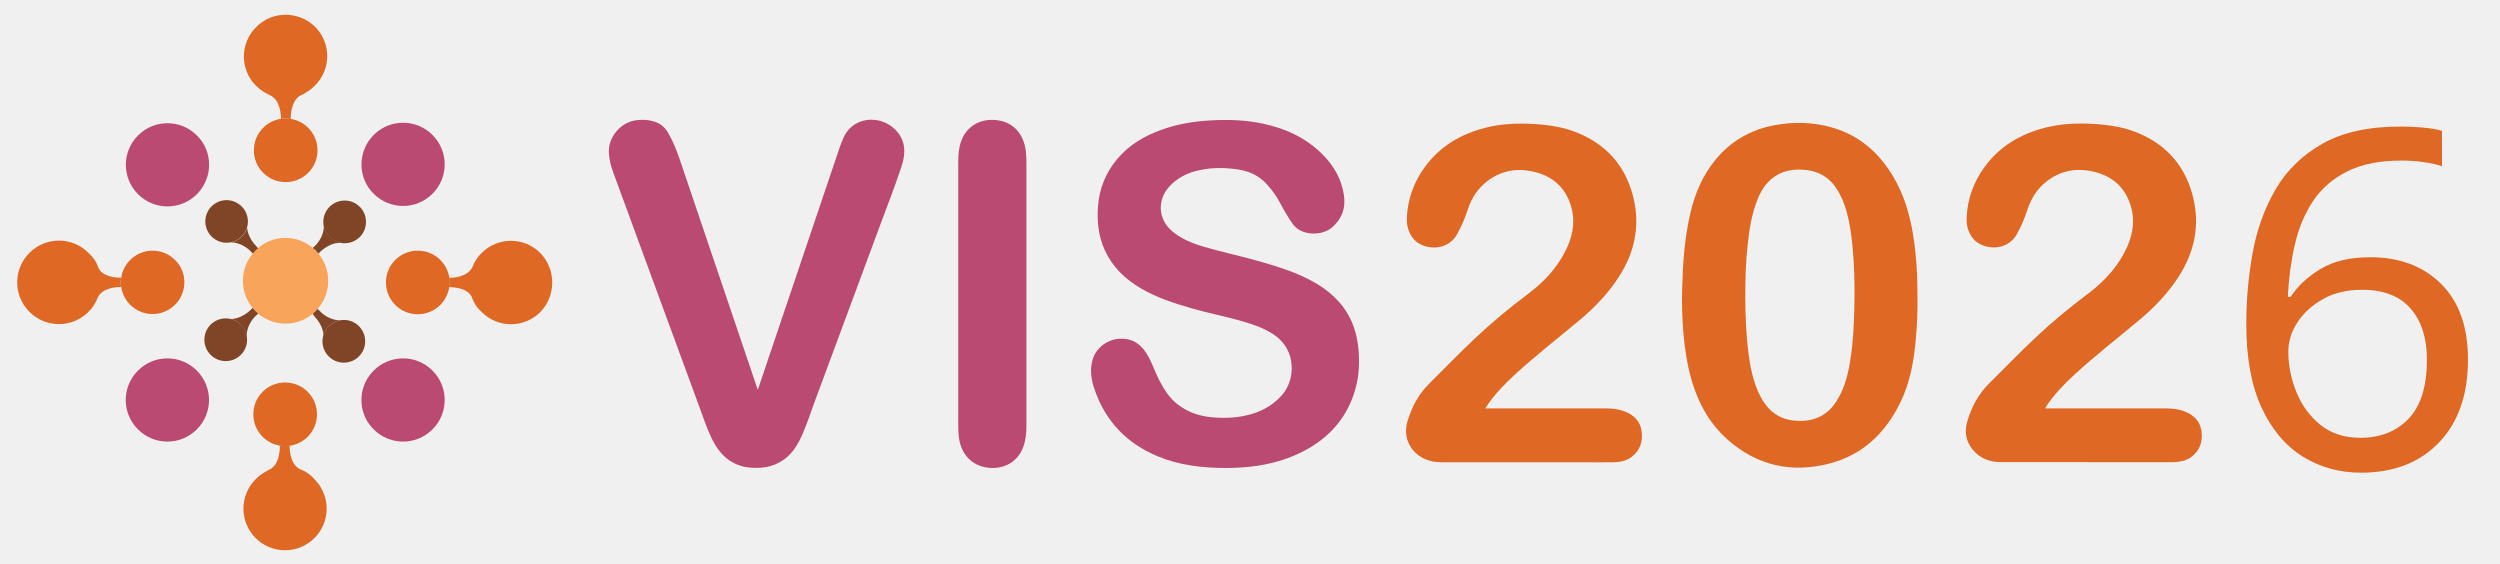
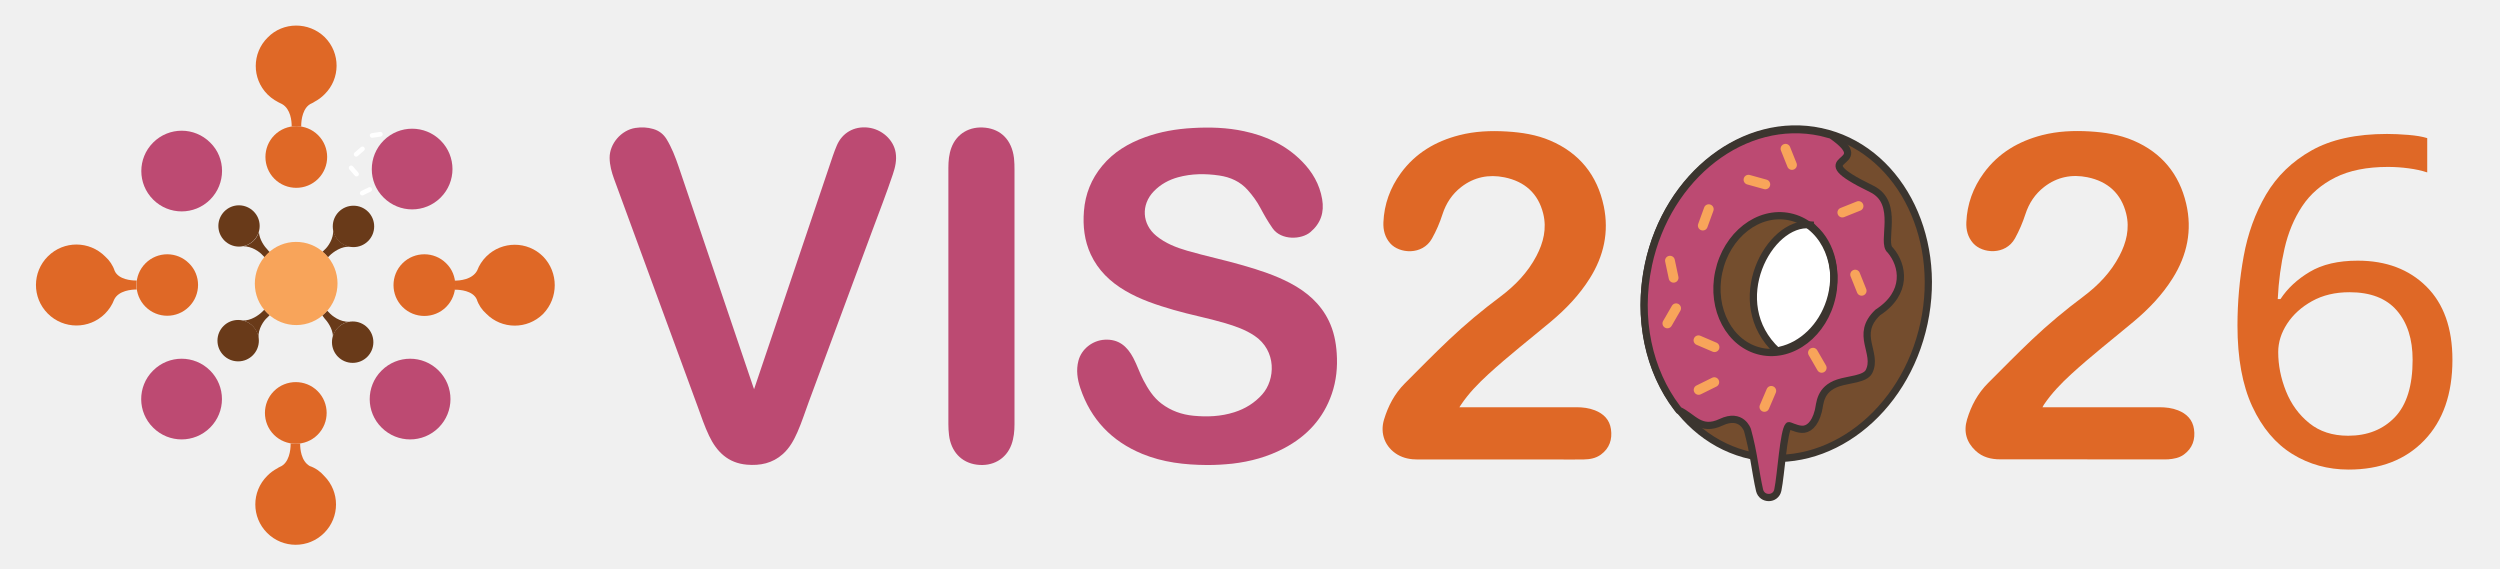
- <svg xmlns="http://www.w3.org/2000/svg" id="Layer_1" version="1.1" viewBox="0 0 482.43 108.7">
+ <svg xmlns="http://www.w3.org/2000/svg" id="Layer_1" version="1.1" viewBox="0 0 497.56 113.18">
  <defs>
    <style>
+       .st0 {
+         fill: none;
+       }
+ 
      .st0, .st1 {
-         fill: #DF6824;
+         stroke: #3b352f;
+         stroke-miterlimit: 10;
+         stroke-width: 1.44px;
      }

      .st2 {
-         fill: #7F4526;
+         fill: #bd4a72;
      }

-       .st3, .st1 {
-         isolation: isolate;
+       .st3 {
+         fill: #744d2e;
      }

-       .st4 {
+       .st4, .st5 {
+         fill: #df6826;
+       }
+ 
+       .st6 {
+         fill: #693a19;
+       }
+ 
+       .st7 {
+         fill: #744e2e;
+       }
+ 
+       .st8, .st1 {
+         fill: #fff;
+       }
+ 
+       .st9 {
        fill: #f8a45a;
      }

-       .st1 {
+       .st10 {
+         fill: #bc4a72;
+       }
+ 
+       .st5 {
        font-family: ArialRoundedMTBold, 'Arial Rounded MT Bold';
        font-size: 91px;
      }
- 
-       .st5 {
-         fill: #BB4A72;
-       }
    </style>
  </defs>
-   <g id="Layer_2">
-     <g id="Group_21">
-       <g id="Graphic_681">
-         <path class="st0" d="M23.37,53.59h-.15c-.89,0-3.43-.18-4.23-1.9-.36-1.11-1.02-2.1-1.9-2.88-3.14-3.16-8.23-3.18-11.39-.04s-3.18,8.23-.04,11.39,8.23,3.18,11.39.04c.8-.8,1.44-1.77,1.84-2.83.89-1.81,3.5-1.99,4.42-1.99h.05c-.08-.58-.08-1.19,0-1.79" />
-       </g>
-       <g id="Graphic_651">
-         <path class="st0" d="M57.8,90.51c-1.72-.99-1.9-3.43-1.9-4.33v-.16c-.64.09-1.28.09-1.9-.02v.26c0,.99-.27,3.69-2.15,4.42-.16.07-.31.16-.46.27-.77.4-1.46.91-2.06,1.53-3.14,3.14-3.14,8.21,0,11.35,3.14,3.14,8.21,3.14,11.35,0s3.14-8.21,0-11.35h0c-.76-.89-1.76-1.59-2.88-1.97" />
-       </g>
-       <g id="Graphic_621">
-         <path class="st0" d="M104.27,48.83c-3.12-3.14-8.19-3.14-11.33-.02-.8.8-1.42,1.75-1.82,2.81-.99,1.81-3.5,1.99-4.42,1.99h-.04c.09.6.09,1.2,0,1.81h.15c.89,0,3.43.18,4.23,1.9.36,1.11,1.02,2.1,1.9,2.88,3.1,3.14,8.16,3.16,11.3.05.02-.02.04-.04.05-.05,3.04-3.18,3.04-8.2-.02-11.37" />
-       </g>
-       <g id="Graphic_591">
-         <path class="st0" d="M49.43,5.23c-3.14,3.1-3.16,8.16-.05,11.3.02.02.04.04.05.05.89.89,1.9,1.44,2.88,1.9,1.72.99,1.9,3.43,1.9,4.33v.13c.64-.09,1.28-.09,1.9.02v-.24c0-.99.27-3.69,2.15-4.42.16-.07.31-.16.46-.27.77-.4,1.46-.91,2.06-1.53,3.14-3.1,3.16-8.16.05-11.3-.02-.02-.04-.04-.05-.05-3.16-3.08-8.29-3.08-11.35.08" />
-       </g>
-       <g id="Graphic_561">
-         <path class="st5" d="M37.99,37.48c-3.14,3.14-8.21,3.14-11.35,0-3.14-3.14-3.14-8.21,0-11.35s8.21-3.14,11.35,0h0c3.15,3.06,3.15,8.19,0,11.35" />
-       </g>
-       <g id="Graphic_531">
-         <path class="st5" d="M72.11,71.51c3.14-3.14,8.21-3.14,11.35,0s3.14,8.21,0,11.35-8.21,3.14-11.35,0h0c-3.14-3.1-3.16-8.16-.05-11.3.02-.01.03-.03.05-.05" />
-       </g>
-       <g id="Graphic_501">
-         <path class="st5" d="M72.11,26.04c3.14-3.14,8.21-3.14,11.35,0s3.14,8.21,0,11.35c-3.14,3.14-8.21,3.14-11.35,0h0c-3.14-3.07-3.14-8.2,0-11.35" />
-       </g>
-       <g id="Graphic_471">
-         <path class="st5" d="M26.63,71.51c3.14-3.14,8.21-3.14,11.35,0s3.14,8.21,0,11.35-8.21,3.14-11.35,0h0c-3.14-3.1-3.16-8.16-.05-11.3.02-.01.04-.03.05-.05" />
-       </g>
-       <g id="Graphic_441">
-         <path class="st0" d="M33.77,58.81c-2.39,2.39-6.26,2.39-8.65,0s-2.39-6.26,0-8.65,6.26-2.39,8.65,0h0c2.41,2.34,2.41,6.26,0,8.65" />
-       </g>
-       <g id="Graphic_411">
-         <path class="st0" d="M59.47,33.35c-2.39,2.39-6.3,2.39-8.69,0s-2.39-6.3,0-8.69,6.3-2.39,8.69,0h0c2.39,2.39,2.41,6.26.02,8.67l-.02.02" />
-       </g>
-       <g id="Graphic_381">
-         <path class="st0" d="M84.96,58.85c-2.39,2.39-6.3,2.39-8.69,0s-2.39-6.3,0-8.69,6.3-2.39,8.69,0h0c2.41,2.34,2.41,6.26,0,8.69" />
-       </g>
-       <g id="Graphic_351">
-         <path class="st0" d="M59.37,84.29c-2.39,2.39-6.3,2.39-8.69,0s-2.39-6.3,0-8.69,6.3-2.39,8.69,0h0c2.39,2.39,2.41,6.26.02,8.67l-.02.02" />
-       </g>
-       <g id="Graphic_321">
-         <path class="st2" d="M49.43,47.48c-.57-.57-1.68-2.04-1.73-3.56-.44,1.46-1.64,2.55-3.14,2.85,1.75,0,3.28,1.13,3.8,1.72l.49.49c.16-.2.33-.38.51-.57.16-.16.35-.33.51-.47-.17-.13-.31-.28-.44-.46" />
-       </g>
-       <g id="Graphic_291">
-         <path class="st2" d="M62.48,43.41c.13,1.86-1.09,3.52-1.72,4.05l-.42.42c.18.16.36.31.55.49.18.18.36.38.53.6l.35-.35c.64-.64,2.43-1.99,4.14-1.72h.47c-1.97-.06-3.61-1.54-3.9-3.49" />
-       </g>
-       <g id="Graphic_261">
-         <path class="st2" d="M62.42,64.71c.44-1.51,1.68-2.65,3.23-2.92-1.82.09-3.45-1.19-3.98-1.81l-.4-.4c-.13.15-.26.29-.38.42-.18.18-.38.36-.58.53.11.18.24.36.38.53.56.58,1.71,2.09,1.73,3.65" />
-       </g>
-       <g id="Graphic_231">
-         <path class="st2" d="M49.34,60.02c-.2-.2-.4-.42-.58-.62l-.42.42c-.6.6-2.24,1.82-3.89,1.72,1.7.38,2.96,1.81,3.16,3.54-.15-1.86,1.09-3.56,1.72-4.09l.51-.51c-.17-.15-.34-.3-.5-.46" />
-       </g>
-       <g id="Graphic_201">
-         <path class="st2" d="M47.84,42.73c0,2.26-1.84,4.11-4.11,4.11s-4.11-1.84-4.11-4.11,1.84-4.11,4.11-4.11h0c2.27.03,4.11,1.85,4.11,4.11" />
-       </g>
-       <g id="Graphic_171">
-         <path class="st2" d="M70.63,42.82c0,2.28-1.84,4.12-4.12,4.12s-4.12-1.84-4.12-4.12,1.84-4.12,4.12-4.12,4.12,1.84,4.12,4.12h0" />
-       </g>
-       <g id="Graphic_141">
-         <path class="st2" d="M70.47,65.86c0,2.28-1.84,4.12-4.12,4.12s-4.12-1.84-4.12-4.12,1.84-4.12,4.12-4.12c2.28-.01,4.12,1.83,4.12,4.12h0" />
-       </g>
-       <g id="Graphic_111">
-         <path class="st2" d="M47.68,65.56c0,2.28-1.84,4.12-4.12,4.12s-4.12-1.84-4.12-4.12,1.84-4.12,4.12-4.12h0c2.27,0,4.12,1.84,4.12,4.12h0" />
-       </g>
-       <g id="Graphic_81">
-         <path class="st4" d="M49.3,48.34c3.14-3.21,8.29-3.25,11.5-.11.04.04.07.07.11.11,3.23,3.21,3.23,8.45.02,11.66l-.02.02c-3.14,3.21-8.29,3.25-11.5.11-.04-.04-.07-.07-.11-.11-3.23-3.16-3.23-8.45,0-11.68" />
-       </g>
+   <g id="Group_2">
+     <g id="Graphic_68">
+       <path class="st4" d="M27.21,55.83h-.15c-.89,0-3.43-.18-4.23-1.9-.36-1.11-1.02-2.1-1.9-2.88-3.14-3.16-8.23-3.18-11.39-.04s-3.18,8.23-.04,11.39,8.23,3.18,11.39.04c.8-.8,1.44-1.77,1.84-2.83.89-1.81,3.5-1.99,4.42-1.99h.05c-.08-.58-.08-1.19.01-1.79" />
    </g>
-     <path class="st5" d="M236.37,90.31c-4.42-.03-8.76-.52-12.88-2.22-6.08-2.51-10.24-6.86-12.33-13.11-.58-1.75-.85-3.57-.37-5.41.6-2.35,2.81-4.06,5.22-4.2,2.8-.16,4.49,1.33,5.7,3.62.76,1.43,1.25,2.97,2,4.4.94,1.78,1.98,3.47,3.63,4.71,1.88,1.42,4.01,2.17,6.33,2.4,2.75.27,5.48.15,8.13-.69,2.18-.69,4.05-1.84,5.58-3.56,2.61-2.94,2.9-8.69-1.55-11.67-1.81-1.21-3.8-1.9-5.85-2.51-3.37-1-6.83-1.64-10.2-2.62-3.34-.97-6.65-2.05-9.67-3.83-2.98-1.75-5.4-4.07-6.87-7.24-1.26-2.73-1.59-5.63-1.35-8.61.26-3.39,1.47-6.39,3.63-9,2.27-2.75,5.22-4.5,8.53-5.7,3.06-1.11,6.22-1.65,9.46-1.83,3.44-.2,6.86-.1,10.24.63,4.4.94,8.35,2.76,11.54,6.01,2.08,2.11,3.51,4.57,4.01,7.52.45,2.61-.27,4.8-2.32,6.54-1.78,1.53-5.82,1.7-7.53-.73-.92-1.31-1.71-2.69-2.46-4.1-.68-1.28-1.53-2.44-2.5-3.53-1.52-1.7-3.45-2.56-5.67-2.89-2.76-.4-5.5-.39-8.2.35-1.85.51-3.49,1.41-4.83,2.8-2.57,2.66-2.36,6.53.51,8.87,1.8,1.47,3.93,2.31,6.14,2.95,3.69,1.07,7.46,1.85,11.16,2.93,3.21.93,6.39,1.95,9.37,3.53,3.29,1.74,6,4.08,7.65,7.48.99,2.04,1.43,4.21,1.58,6.46.19,2.77-.08,5.47-.98,8.09-1.69,4.92-4.98,8.45-9.55,10.85-3.21,1.69-6.64,2.62-10.23,3.04-1.67.17-3.36.28-5.07.27h0Z" />
-     <path class="st0" d="M370.02,57.41c.04,2.72-.09,5.44-.33,8.15-.37,4.22-1.13,8.35-3.02,12.19-2.88,5.86-7.26,10.06-13.67,11.71-7.29,1.87-13.93.42-19.63-4.64-3.41-3.03-5.57-6.85-6.86-11.19-.89-3.02-1.38-6.11-1.65-9.24-.25-2.9-.33-5.8-.25-8.71.13-4.9.46-9.79,1.59-14.58.88-3.76,2.35-7.24,4.82-10.25,2.96-3.62,6.78-5.81,11.36-6.68,3.75-.71,7.49-.62,11.18.44,5.35,1.54,9.17,4.97,11.92,9.71,1.92,3.3,2.99,6.88,3.63,10.61.47,2.73.72,5.49.84,8.25.05,1.41.04,2.82.07,4.23h0ZM336.79,57.38c.02,3.18.13,6.99.62,10.78.32,2.5.8,4.97,1.81,7.3,1.35,3.1,3.4,5.35,6.99,5.7,3.22.31,5.95-.57,7.89-3.32,1.66-2.35,2.4-5.04,2.87-7.82.69-4.02.83-8.08.89-12.14.05-3.39-.05-6.78-.36-10.16-.21-2.29-.52-4.56-1.13-6.79-.45-1.63-1.08-3.18-2.01-4.59-1.55-2.34-3.78-3.46-6.53-3.6-1.69-.09-3.32.16-4.82.99-1.85,1.03-3,2.66-3.78,4.57-1.21,2.95-1.69,6.07-2.01,9.21-.32,3.06-.43,6.15-.43,9.87h0Z" />
-     <path class="st5" d="M146.24,75.22c.46-1.38.9-2.68,1.34-3.98,4.78-14.15,9.55-28.29,14.33-42.44.24-.7.5-1.39.79-2.07,1.07-2.53,3.44-3.89,6.21-3.58,2.75.31,5.1,2.42,5.51,5,.24,1.48-.09,2.91-.56,4.3-1.27,3.79-2.72,7.51-4.11,11.25-4.2,11.34-8.42,22.68-12.62,34.03-.75,2.01-1.39,4.07-2.26,6.03-.72,1.62-1.55,3.16-2.91,4.37-2.06,1.84-4.51,2.34-7.18,2.11-3.71-.33-5.97-2.55-7.49-5.74-.9-1.88-1.56-3.86-2.27-5.81-3.02-8.24-6.05-16.47-9.08-24.71-2.53-6.88-5.06-13.76-7.58-20.65-.48-1.33-.85-2.69-.87-4.12-.04-2.84,2.32-5.57,5.14-5.99,1.2-.18,2.38-.13,3.54.21,1.13.33,2.01.99,2.63,1.99,1.06,1.73,1.78,3.61,2.43,5.52,4.95,14.6,9.89,29.21,14.84,43.81.04.15.09.27.17.47h0Z" />
-     <path class="st0" d="M286.62,78.81h23.3c1.25,0,2.48.15,3.66.61,1.73.68,2.93,1.86,3.2,3.76.29,2.04-.29,3.8-2.01,5.06-1,.73-2.18.94-3.39.96-1.56.03-3.13.01-4.69.01h-28.37c-1.42,0-2.78-.24-4.02-.97-2.46-1.47-3.53-4.16-2.69-6.96.82-2.72,2.11-5.18,4.15-7.22,2.91-2.91,5.8-5.86,8.79-8.69,3.23-3.06,6.63-5.89,10.19-8.55,2.94-2.2,5.48-4.82,7.21-8.12,1.39-2.65,2.08-5.45,1.35-8.41-1-4.05-3.7-6.42-7.73-7.24-3.11-.63-6.03-.05-8.58,1.92-1.82,1.41-3.03,3.24-3.74,5.44-.54,1.68-1.23,3.29-2.1,4.84-1.89,3.35-6.49,3.02-8.32.92-1.05-1.21-1.4-2.63-1.34-4.16.15-3.6,1.34-6.87,3.46-9.78,2.91-3.99,6.91-6.35,11.63-7.56,3.1-.8,6.27-.93,9.46-.74,2.97.18,5.89.63,8.64,1.8,5.83,2.48,9.38,6.92,10.67,13.07,1.07,5.13.01,9.91-2.78,14.35-2.09,3.33-4.75,6.11-7.75,8.62-4.15,3.47-8.43,6.8-12.42,10.45-2.04,1.87-3.96,3.84-5.5,6.15-.07.11-.15.24-.28.44h0Z" />
-     <path class="st0" d="M394.66,78.81h23.26c1.27,0,2.52.14,3.71.61,1.73.68,2.92,1.87,3.19,3.76.29,2.05-.3,3.79-2.02,5.05-.93.68-2.03.86-3.14.95-.18.01-.37.01-.56.01-10.95,0-21.91,0-32.86-.01-1.81,0-3.51-.42-4.88-1.7-1.85-1.72-2.43-3.83-1.71-6.24.82-2.74,2.14-5.2,4.19-7.25,2.9-2.9,5.77-5.83,8.75-8.65,3.23-3.06,6.63-5.89,10.19-8.55,2.94-2.2,5.48-4.82,7.2-8.12,1.38-2.63,2.07-5.42,1.35-8.36-.99-4.05-3.68-6.44-7.7-7.27-3.12-.64-6.06-.07-8.63,1.92-1.82,1.41-3.03,3.25-3.74,5.44-.54,1.66-1.22,3.26-2.07,4.8-1.88,3.39-6.5,3.07-8.35.94-1.05-1.21-1.4-2.63-1.33-4.16.15-3.6,1.34-6.87,3.46-9.77,2.91-3.99,6.92-6.34,11.64-7.56,3.09-.79,6.23-.92,9.41-.74,3.02.18,5.99.64,8.78,1.84,5.6,2.41,9.09,6.67,10.46,12.54,1.24,5.29.21,10.24-2.68,14.84-2.09,3.33-4.75,6.11-7.75,8.62-4.15,3.47-8.43,6.8-12.42,10.45-2.02,1.85-3.93,3.82-5.47,6.11-.07.15-.15.29-.28.5h0Z" />
-     <path class="st5" d="M198.07,56.66v25.51c0,1.39-.13,2.75-.6,4.06-1.08,2.96-3.83,4.42-6.91,4.01-3.1-.41-5.12-2.64-5.52-5.86-.09-.74-.13-1.47-.13-2.21V31.19c0-1.39.12-2.75.61-4.06,1.02-2.73,3.6-4.32,6.8-3.95,2.98.34,5.21,2.36,5.65,6.06.09.79.1,1.57.1,2.36v25.06h0Z" />
-     <g class="st3">
-       <text class="st1" transform="translate(428.47 90.31)">
-         <tspan x="0" y="0">6</tspan>
-       </text>
+     <g id="Graphic_65">
+       <path class="st4" d="M61.64,92.75c-1.72-.99-1.9-3.43-1.9-4.33v-.16c-.64.09-1.28.09-1.9-.02v.26c0,.99-.27,3.69-2.15,4.42-.16.07-.31.16-.46.27-.77.4-1.46.91-2.06,1.53-3.14,3.14-3.14,8.21,0,11.35,3.14,3.14,8.21,3.14,11.35,0s3.14-8.21,0-11.35h0c-.76-.89-1.76-1.59-2.88-1.97" />
+     </g>
+     <g id="Graphic_62">
+       <path class="st4" d="M108.11,51.07c-3.12-3.14-8.19-3.14-11.33-.02-.8.8-1.42,1.75-1.82,2.81-.99,1.81-3.5,1.99-4.42,1.99h-.04c.09.6.09,1.2,0,1.81h.15c.89,0,3.43.18,4.23,1.9.36,1.11,1.02,2.1,1.9,2.88,3.1,3.14,8.16,3.16,11.3.05.02-.02.04-.04.05-.05,3.04-3.18,3.04-8.2-.02-11.37" />
+     </g>
+     <g id="Graphic_59">
+       <path class="st4" d="M53.27,7.47c-3.14,3.1-3.16,8.16-.05,11.3.02.02.04.04.05.05.89.89,1.9,1.44,2.88,1.9,1.72.99,1.9,3.43,1.9,4.33v.13c.64-.09,1.28-.09,1.9.02v-.24c0-.99.27-3.69,2.15-4.42.16-.07.31-.16.46-.27.77-.4,1.46-.91,2.06-1.53,3.14-3.1,3.16-8.16.05-11.3-.02-.02-.04-.04-.05-.05-3.16-3.08-8.29-3.08-11.35.08" />
+     </g>
+     <g id="Graphic_56">
+       <path class="st2" d="M41.83,39.72c-3.14,3.14-8.21,3.14-11.35,0-3.14-3.14-3.14-8.21,0-11.35s8.21-3.14,11.35,0h0c3.15,3.06,3.15,8.19,0,11.35" />
+     </g>
+     <g id="Graphic_53">
+       <path class="st2" d="M75.95,73.75c3.14-3.14,8.21-3.14,11.35,0s3.14,8.21,0,11.35-8.21,3.14-11.35,0h0c-3.14-3.1-3.16-8.16-.05-11.3.02-.01.03-.03.05-.05" />
+     </g>
+     <g id="Graphic_50">
+       <path class="st2" d="M76.35,27.97c3.14-3.14,8.21-3.14,11.35,0s3.14,8.21,0,11.35c-3.14,3.14-8.21,3.14-11.35,0h0c-3.14-3.07-3.14-8.2,0-11.35" />
+     </g>
+     <g id="Graphic_47">
+       <path class="st2" d="M30.47,73.75c3.14-3.14,8.21-3.14,11.35,0s3.14,8.21,0,11.35-8.21,3.14-11.35,0h0c-3.14-3.1-3.16-8.16-.05-11.3.02-.01.04-.03.05-.05" />
+     </g>
+     <g id="Graphic_44">
+       <path class="st4" d="M37.61,61.05c-2.39,2.39-6.26,2.39-8.65,0s-2.39-6.26,0-8.65,6.26-2.39,8.65,0h0c2.41,2.34,2.41,6.26,0,8.65" />
+     </g>
+     <g id="Graphic_41">
+       <path class="st4" d="M63.31,35.59c-2.39,2.39-6.3,2.39-8.69,0s-2.39-6.3,0-8.69,6.3-2.39,8.69,0h0c2.39,2.39,2.41,6.26.02,8.67l-.02.02" />
+     </g>
+     <g id="Graphic_38">
+       <path class="st4" d="M88.8,61.09c-2.39,2.39-6.3,2.39-8.69,0s-2.39-6.3,0-8.69,6.3-2.39,8.69,0h0c2.41,2.34,2.41,6.26,0,8.69" />
+     </g>
+     <g id="Graphic_35">
+       <path class="st4" d="M63.21,86.53c-2.39,2.39-6.3,2.39-8.69,0s-2.39-6.3,0-8.69,6.3-2.39,8.69,0h0c2.39,2.39,2.41,6.26.02,8.67l-.02.02" />
+     </g>
+     <g id="Graphic_32">
+       <path class="st6" d="M53.27,49.72c-.57-.57-1.68-2.04-1.73-3.56-.44,1.46-1.64,2.55-3.14,2.85,1.75,0,3.28,1.13,3.8,1.72l.49.49c.16-.2.33-.38.51-.57.16-.16.35-.33.51-.47-.17-.13-.31-.28-.44-.46" />
+     </g>
+     <g id="Graphic_29">
+       <path class="st6" d="M66.32,45.65c.13,1.86-1.09,3.52-1.72,4.05l-.42.42c.18.16.36.31.55.49.18.18.36.38.53.6l.35-.35c.64-.64,2.43-1.99,4.14-1.72h.47c-1.97-.06-3.61-1.54-3.9-3.49" />
+     </g>
+     <g id="Graphic_26">
+       <path class="st6" d="M66.26,66.95c.44-1.51,1.68-2.65,3.23-2.92-1.82.09-3.45-1.19-3.98-1.81l-.4-.4c-.13.15-.26.29-.38.42-.18.18-.38.36-.58.53.11.18.24.36.38.53.56.58,1.71,2.09,1.73,3.65" />
+     </g>
+     <g id="Graphic_23">
+       <path class="st6" d="M53.18,62.26c-.2-.2-.4-.42-.58-.62l-.42.42c-.6.6-2.24,1.82-3.89,1.72,1.7.38,2.96,1.81,3.16,3.54-.15-1.86,1.09-3.56,1.72-4.09l.51-.51c-.17-.15-.34-.3-.5-.46" />
+     </g>
+     <g id="Graphic_20">
+       <path class="st6" d="M51.68,44.97c0,2.26-1.84,4.11-4.11,4.11s-4.11-1.84-4.11-4.11,1.84-4.11,4.11-4.11h0c2.27.03,4.11,1.85,4.11,4.11" />
+     </g>
+     <g id="Graphic_17">
+       <path class="st6" d="M74.47,45.06c0,2.28-1.84,4.12-4.12,4.12s-4.12-1.84-4.12-4.12,1.84-4.12,4.12-4.12,4.12,1.84,4.12,4.12h0" />
+     </g>
+     <g id="Graphic_14">
+       <path class="st6" d="M74.31,68.1c0,2.28-1.84,4.12-4.12,4.12s-4.12-1.84-4.12-4.12,1.84-4.12,4.12-4.12c2.28-.01,4.12,1.83,4.12,4.12h0" />
+     </g>
+     <g id="Graphic_11">
+       <path class="st6" d="M51.52,67.8c0,2.28-1.84,4.12-4.12,4.12s-4.12-1.84-4.12-4.12,1.84-4.12,4.12-4.12h0c2.27,0,4.12,1.84,4.12,4.12h0" />
+     </g>
+     <g id="Graphic_8">
+       <path class="st9" d="M53.14,50.58c3.14-3.21,8.29-3.25,11.5-.11.04.04.07.07.11.11,3.23,3.21,3.23,8.45.02,11.66l-.02.02c-3.14,3.21-8.29,3.25-11.5.11-.04-.04-.07-.07-.11-.11-3.23-3.16-3.23-8.45,0-11.68" />
    </g>
  </g>
+   <path class="st10" d="M240.21,92.55c-4.42-.03-8.76-.52-12.88-2.22-6.08-2.51-10.24-6.86-12.33-13.11-.58-1.75-.85-3.57-.37-5.41.6-2.35,2.81-4.06,5.22-4.2,2.8-.16,4.49,1.33,5.7,3.62.76,1.43,1.25,2.97,2,4.4.94,1.78,1.98,3.47,3.63,4.71,1.88,1.42,4.01,2.17,6.33,2.4,2.75.27,5.48.15,8.13-.69,2.18-.69,4.05-1.84,5.58-3.56,2.61-2.94,2.9-8.69-1.55-11.67-1.81-1.21-3.8-1.9-5.85-2.51-3.37-1-6.83-1.64-10.2-2.62-3.34-.97-6.65-2.05-9.67-3.83-2.98-1.75-5.4-4.07-6.87-7.24-1.26-2.73-1.59-5.63-1.35-8.61.26-3.39,1.47-6.39,3.63-9,2.27-2.75,5.22-4.5,8.53-5.7,3.06-1.11,6.22-1.65,9.46-1.83,3.44-.2,6.86-.1,10.24.63,4.4.94,8.35,2.76,11.54,6.01,2.08,2.11,3.51,4.57,4.01,7.52.45,2.61-.27,4.8-2.32,6.54-1.78,1.53-5.82,1.7-7.53-.73-.92-1.31-1.71-2.69-2.46-4.1-.68-1.28-1.53-2.44-2.5-3.53-1.52-1.7-3.45-2.56-5.67-2.89-2.76-.4-5.5-.39-8.2.35-1.85.51-3.49,1.41-4.83,2.8-2.57,2.66-2.36,6.53.51,8.87,1.8,1.47,3.93,2.31,6.14,2.95,3.69,1.07,7.46,1.85,11.16,2.93,3.21.93,6.39,1.95,9.37,3.53,3.29,1.74,6,4.08,7.65,7.48.99,2.04,1.43,4.21,1.58,6.46.19,2.77-.08,5.47-.98,8.09-1.69,4.92-4.98,8.45-9.55,10.85-3.21,1.69-6.64,2.62-10.23,3.04-1.67.17-3.36.28-5.07.27Z" />
+   <path class="st10" d="M150.08,77.46c.46-1.38.9-2.68,1.34-3.98,4.78-14.15,9.55-28.29,14.33-42.44.24-.7.5-1.39.79-2.07,1.07-2.53,3.44-3.89,6.21-3.58,2.75.31,5.1,2.42,5.51,5,.24,1.48-.09,2.91-.56,4.3-1.27,3.79-2.72,7.51-4.11,11.25-4.2,11.34-8.42,22.68-12.62,34.03-.75,2.01-1.39,4.07-2.26,6.03-.72,1.62-1.55,3.16-2.91,4.37-2.06,1.84-4.51,2.34-7.18,2.11-3.71-.33-5.97-2.55-7.49-5.74-.9-1.88-1.56-3.86-2.27-5.81-3.02-8.24-6.05-16.47-9.08-24.71-2.53-6.88-5.06-13.76-7.58-20.65-.48-1.33-.85-2.69-.87-4.12-.04-2.84,2.32-5.57,5.14-5.99,1.2-.18,2.38-.13,3.54.21,1.13.33,2.01.99,2.63,1.99,1.06,1.73,1.78,3.61,2.43,5.52,4.95,14.6,9.89,29.21,14.84,43.81.04.15.09.27.17.47Z" />
+   <path class="st4" d="M290.46,81.05h23.3c1.25,0,2.48.15,3.66.61,1.73.68,2.93,1.86,3.2,3.76.29,2.04-.29,3.8-2.01,5.06-1,.73-2.18.94-3.39.96-1.56.03-3.13.01-4.69.01h-28.37c-1.42,0-2.78-.24-4.02-.97-2.46-1.47-3.53-4.16-2.69-6.96.82-2.72,2.11-5.18,4.15-7.22,2.91-2.91,5.8-5.86,8.79-8.69,3.23-3.06,6.63-5.89,10.19-8.55,2.94-2.2,5.48-4.82,7.21-8.12,1.39-2.65,2.08-5.45,1.35-8.41-1-4.05-3.7-6.42-7.73-7.24-3.11-.63-6.03-.05-8.58,1.92-1.82,1.41-3.03,3.24-3.74,5.44-.54,1.68-1.23,3.29-2.1,4.84-1.89,3.35-6.49,3.02-8.32.92-1.05-1.21-1.4-2.63-1.34-4.16.15-3.6,1.34-6.87,3.46-9.78,2.91-3.99,6.91-6.35,11.63-7.56,3.1-.8,6.27-.93,9.46-.74,2.97.18,5.89.63,8.64,1.8,5.83,2.48,9.38,6.92,10.67,13.07,1.07,5.13.01,9.91-2.78,14.35-2.09,3.33-4.75,6.11-7.75,8.62-4.15,3.47-8.43,6.8-12.42,10.45-2.04,1.87-3.96,3.84-5.5,6.15-.07.11-.15.24-.28.44Z" />
+   <path class="st4" d="M406.5,81.05h23.26c1.27,0,2.52.14,3.71.61,1.73.68,2.92,1.87,3.19,3.76.29,2.05-.3,3.79-2.02,5.05-.93.68-2.03.86-3.14.95-.18.01-.37.01-.56.01-10.95,0-21.91,0-32.86-.01-1.81,0-3.51-.42-4.88-1.7-1.85-1.72-2.43-3.83-1.71-6.24.82-2.74,2.14-5.2,4.19-7.25,2.9-2.9,5.77-5.83,8.75-8.65,3.23-3.06,6.63-5.89,10.19-8.55,2.94-2.2,5.48-4.82,7.2-8.12,1.38-2.63,2.07-5.42,1.35-8.36-.99-4.05-3.68-6.44-7.7-7.27-3.12-.64-6.06-.07-8.63,1.92-1.82,1.41-3.03,3.25-3.74,5.44-.54,1.66-1.22,3.26-2.07,4.8-1.88,3.39-6.5,3.07-8.35.94-1.05-1.21-1.4-2.63-1.33-4.16.15-3.6,1.34-6.87,3.46-9.77,2.91-3.99,6.92-6.34,11.64-7.56,3.09-.79,6.23-.92,9.41-.74,3.02.18,5.99.64,8.78,1.84,5.6,2.41,9.09,6.67,10.46,12.54,1.24,5.29.21,10.24-2.68,14.84-2.09,3.33-4.75,6.11-7.75,8.62-4.15,3.47-8.43,6.8-12.42,10.45-2.02,1.85-3.93,3.82-5.47,6.11-.07.15-.15.29-.28.5Z" />
+   <path class="st10" d="M201.91,58.9v25.51c0,1.39-.13,2.75-.6,4.06-1.08,2.96-3.83,4.42-6.91,4.01-3.1-.41-5.12-2.64-5.52-5.86-.09-.74-.13-1.47-.13-2.21v-50.98c0-1.39.12-2.75.61-4.06,1.02-2.73,3.6-4.32,6.8-3.95,2.98.34,5.21,2.36,5.65,6.06.09.79.1,1.57.1,2.36,0,8.36,0,16.71,0,25.06Z" />
+   <text class="st5" transform="translate(440.31 92.55)">
+     <tspan x="0" y="0">6</tspan>
+   </text>
+   <ellipse class="st3" cx="355.5" cy="58.45" rx="32.98" ry="28.04" transform="translate(224.01 393.87) rotate(-77.93)" />
+   <ellipse class="st0" cx="355.5" cy="58.45" rx="32.98" ry="28.04" transform="translate(224.01 393.87) rotate(-77.93)" />
+   <path class="st10" d="M328.08,52.72c-2.29,10.7.11,21.13,5.68,28.46l.37.47c1.43.66,2.5,1.74,3.73,2.42,1.23.67,2.61.94,4.67-.03,2.05-.97,3.37-.58,4.17.05s1.09,1.5,1.09,1.5c0,0,.18.64.41,1.6.23.96.52,2.24.74,3.52s.44,2.63.66,3.85.42,2.3.6,3.03c.12.48.38.84.71,1.08.33.24.73.35,1.13.35.4,0,.8-.13,1.12-.38.32-.25.57-.61.67-1.1.16-.76.31-1.88.46-3.14s.3-2.67.47-4.01c.16-1.34.34-2.63.54-3.64s.42-1.75.67-2.01c.11-.15,1.36.62,2.6.7,1.24.09,2.61-.84,3.32-3.64.37-1.45.21-4.34,3.99-5.6,1.97-.66,5.33-.74,6.09-2.24,1.89-3.71-2.94-7.33,1.75-11.77,6.03-3.92,5.08-9.36,2.51-12.39-1.95-1.47,2.04-9.41-3.73-12.21-14.66-7.13,1.58-4.03-8.02-10.7l-2.1-.55c-15.14-3.24-30.5,8.58-34.31,26.39" />
+   <path class="st7" d="M354.81,70.34c-1.42.34-2.84.26-4.32-.05-6.23-1.33-10-8.41-8.42-15.81,1.58-7.4,7.92-12.32,14.15-10.99.94.2,1.82.53,2.63.97l.2.1c-8.23-.09-15.41,17.11-4.04,25.67l-.2.11Z" />
+   <path class="st1" d="M360.3,44.75c-8.18-.91-17.04,15.49-6.58,25.14l.59-.19c4.32-.96,8.25-4.6,9.89-9.74,1.79-5.58.37-11.3-3.19-14.49l-.71-.71Z" />
+   <rect class="st9" x="338.52" y="40.56" width="1.95" height="5.42" rx=".97" ry=".97" transform="translate(35.27 -113.51) rotate(20)" />
+   <rect class="st9" x="331.75" y="50.87" width="1.95" height="5.42" rx=".97" ry=".97" transform="translate(-3.87 70.35) rotate(-12)" />
+   <rect class="st9" x="367.31" y="38.95" width="1.95" height="5.42" rx=".97" ry=".97" transform="translate(270.07 -315.73) rotate(68.18)" />
+   <rect class="st9" x="350.86" y="76.69" width="1.95" height="5.42" rx=".97" ry=".97" transform="translate(644.02 290.87) rotate(-156.82)" />
+   <rect class="st9" x="338.66" y="74.12" width="1.95" height="5.42" rx=".97" ry=".97" transform="translate(258.02 -261.69) rotate(63.7)" />
+   <rect class="st9" x="331.75" y="60.15" width="1.95" height="5.42" rx=".97" ry=".97" transform="translate(76 -157.94) rotate(30)" />
+   <rect class="st9" x="360.72" y="68.99" width="1.95" height="5.42" rx=".97" ry=".97" transform="translate(710.78 -47.05) rotate(150)" />
+   <rect class="st9" x="355.03" y="28.51" width="1.95" height="5.42" rx=".97" ry=".97" transform="translate(13.9 134.56) rotate(-21.82)" />
+   <rect class="st9" x="348.72" y="33.53" width="1.95" height="5.42" rx=".97" ry=".97" transform="translate(478.04 -291.06) rotate(105.5)" />
+   <rect class="st9" x="338.66" y="65.7" width="1.95" height="5.42" rx=".97" ry=".97" transform="translate(143.06 353.7) rotate(-66.82)" />
+   <rect class="st9" x="368.89" y="53.55" width="1.95" height="5.42" rx=".97" ry=".97" transform="translate(5.59 141.51) rotate(-21.82)" />
+   <ellipse class="st0" cx="353.35" cy="56.54" rx="13.7" ry="11.54" transform="translate(224.18 390.26) rotate(-77.93)" />
+   <path class="st0" d="M328.08,52.72c-2.29,10.7.11,21.13,5.68,28.46l.37.47c1.43.66,2.5,1.74,3.73,2.42,1.23.67,2.61.94,4.67-.03,2.05-.97,3.37-.58,4.17.05s1.09,1.5,1.09,1.5c0,0,.18.64.41,1.6.23.96.52,2.24.74,3.52s.44,2.63.66,3.85.42,2.3.6,3.03c.12.48.38.84.71,1.08.33.24.73.35,1.13.35.4,0,.8-.13,1.12-.38.32-.25.57-.61.67-1.1.16-.76.31-1.88.46-3.14s.3-2.67.47-4.01c.16-1.34.34-2.63.54-3.64s.42-1.75.67-2.01c.11-.15,1.36.62,2.6.7,1.24.09,2.61-.84,3.32-3.64.37-1.45.21-4.34,3.99-5.6,1.97-.66,5.33-.74,6.09-2.24,1.89-3.71-2.94-7.33,1.75-11.77,6.03-3.92,5.08-9.36,2.51-12.39-1.95-1.47,2.04-9.41-3.73-12.21-14.66-7.13,1.58-4.03-8.02-10.7l-2.1-.55c-15.14-3.24-30.5,8.58-34.31,26.39" />
+   <rect class="st8" x="71.05" y="28.88" width=".93" height="2.59" rx=".47" ry=".47" transform="translate(95.5 103.99) rotate(-130.88)" />
+   <rect class="st8" x="74.41" y="25.54" width=".93" height="2.59" rx=".47" ry=".47" transform="translate(59.37 104.85) rotate(-98.47)" />
+   <rect class="st8" x="72.37" y="36.79" width=".93" height="2.59" rx=".47" ry=".47" transform="translate(70.46 120.23) rotate(-115.95)" />
+   <rect class="st8" x="69.96" y="32.74" width=".93" height="2.59" rx=".47" ry=".47" transform="translate(-5.1 54.39) rotate(-40.88)" />
</svg>
